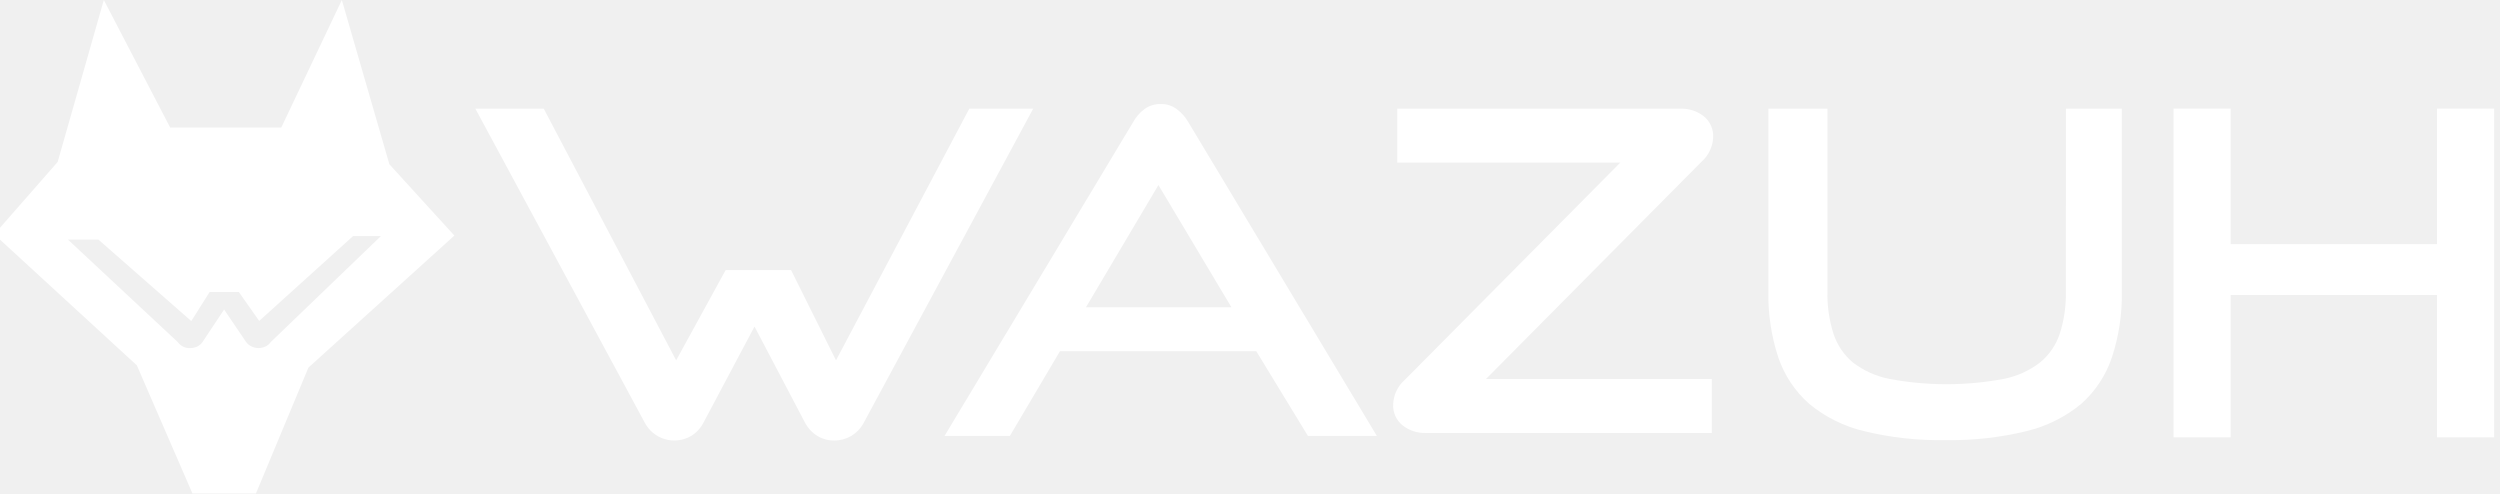
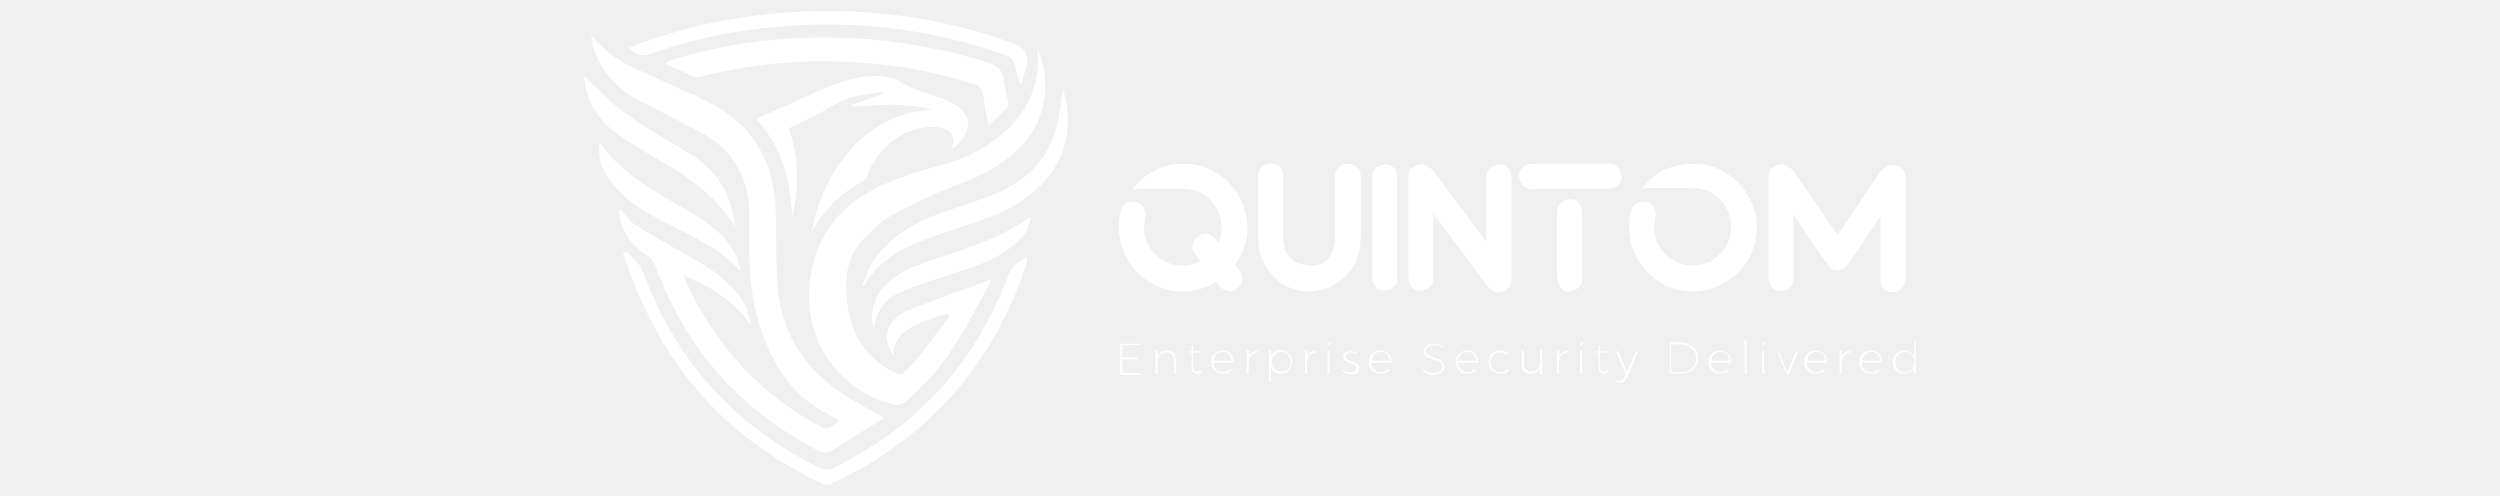
- <svg xmlns="http://www.w3.org/2000/svg" viewBox="0 0 368.15 72.67">
-   <defs>
-     <style>.a{fill:#fff;}</style>
-   </defs>
-   <path class="a" d="M142.74,16,123.11,53.06l-6.62-13.29h-9.63L99.57,53.06,80.07,16H70L94.93,62.21a4.92,4.92,0,0,0,6.83,2,5,5,0,0,0,1.85-2l7.5-14.12,7.42,14.12a5.13,5.13,0,0,0,1.86,2,4.67,4.67,0,0,0,2.45.66,4.84,4.84,0,0,0,2.49-.66,5,5,0,0,0,1.89-2L152.15,16Z" />
-   <path class="a" d="M173.27,16.06a3.73,3.73,0,0,0-2.35-.74,3.9,3.9,0,0,0-2.38.74,6,6,0,0,0-1.72,2L139.09,64.2h9.62l7.38-12.48H185l7.61,12.48h10.15L175,18A6.15,6.15,0,0,0,173.27,16.06ZM159.92,45.25l10.67-18,10.75,18Z" />
-   <path class="a" d="M252.28,20.26a3.73,3.73,0,0,0-1.45-3.19A5.28,5.28,0,0,0,247.54,16H205.76v7.94h32.85l-31.74,32a5,5,0,0,0-1.71,3.54,3.75,3.75,0,0,0,1.42,3.19,5.27,5.27,0,0,0,3.31,1.09h42.19V55.81H218.83l31.74-32A5.06,5.06,0,0,0,252.28,20.26Z" />
-   <path class="a" d="M304.22,42.91a19.09,19.09,0,0,1-.9,6.24,9.22,9.22,0,0,1-2.92,4.24A12.81,12.81,0,0,1,295,55.81a45.77,45.77,0,0,1-16.72,0,13,13,0,0,1-5.41-2.42A9.28,9.28,0,0,1,270,49.15a19.1,19.1,0,0,1-.89-6.24V16h-8.7V42.91a29.37,29.37,0,0,0,1.46,9.72,15.93,15.93,0,0,0,4.58,6.86,19.87,19.87,0,0,0,8.06,4,46.6,46.6,0,0,0,11.9,1.32,47,47,0,0,0,12-1.32,20,20,0,0,0,8.05-4A15.93,15.93,0,0,0,311,52.63a29.37,29.37,0,0,0,1.46-9.72V16h-8.23Z" />
-   <polygon class="a" points="358.87 15.99 358.87 35.95 328.49 35.95 328.49 15.99 320.07 15.99 320.07 64.4 328.49 64.4 328.49 43.44 358.87 43.44 358.87 64.4 367.29 64.4 367.29 15.99 358.87 15.99" />
-   <path class="a" d="M50.34,0,41.42,18.78H25.06L15.29,0,8.49,23.85-.85,34.51l21,19.29,8.19,18.87h9.35l7.73-18.54L66.91,34.69l-9.57-10.5ZM39.87,50.37a2,2,0,0,1-.8.67,2.68,2.68,0,0,1-1.06.22A2.58,2.58,0,0,1,37,51a2,2,0,0,1-.78-.67L33,45.58l-3.18,4.79a2,2,0,0,1-.79.67,2.55,2.55,0,0,1-1,.22,2.12,2.12,0,0,1-1.86-.89L10,35.28h4.49l13.68,12L30.87,43h4.3l3,4.26L52,34.76h4.1Z" />
+ <svg xmlns="http://www.w3.org/2000/svg" version="1.1" id="Layer_1" x="0px" y="0px" viewBox="0 0 368 73" style="enable-background:new 0 0 368 73;" xml:space="preserve">
+   <style type="text/css">
+ 	.st0{fill:url(#SVGID_1_);}
+ 	.st1{fill:url(#SVGID_2_);}
+ 	.st2{fill:url(#SVGID_3_);}
+ 	.st3{fill:url(#SVGID_4_);}
+ 	.st4{fill:url(#SVGID_5_);}
+ 	.st5{fill:url(#SVGID_6_);}
+ 	.st6{fill:url(#SVGID_7_);}
+ 	.st7{fill:url(#SVGID_8_);}
+ 	.st8{fill:url(#SVGID_9_);}
+ 	.st9{fill:url(#SVGID_10_);}
+ 	.st10{fill:url(#SVGID_11_);}
+ 	.st11{fill:url(#SVGID_12_);}
+ 	.st12{fill:url(#SVGID_13_);}
+ 	.st13{fill:url(#SVGID_14_);}
+ 	.st14{fill:url(#SVGID_15_);}
+ 	.st15{fill:url(#SVGID_16_);}
+ 	.st16{fill:url(#SVGID_17_);}
+ 	.st17{fill:url(#SVGID_18_);}
+ 	.st18{fill:url(#SVGID_19_);}
+ 	.st19{fill:url(#SVGID_20_);}
+ 	.st20{fill:url(#SVGID_21_);}
+ 	.st21{fill:url(#SVGID_22_);}
+ 	.st22{fill:url(#SVGID_23_);}
+ 	.st23{fill:url(#SVGID_24_);}
+ 	.st24{fill:url(#SVGID_25_);}
+ 	.st25{fill:url(#SVGID_26_);}
+ 	.st26{fill:url(#SVGID_27_);}
+ 	.st27{fill:url(#SVGID_28_);}
+ 	.st28{fill:url(#SVGID_29_);}
+ 	.st29{fill:url(#SVGID_30_);}
+ 	.st30{fill:url(#SVGID_31_);}
+ 	.st31{fill:url(#SVGID_32_);}
+ 	.st32{fill:url(#SVGID_33_);}
+ 	.st33{fill:url(#SVGID_34_);}
+ 	.st34{fill:url(#SVGID_35_);}
+ 	.st35{fill:url(#SVGID_36_);}
+ 	.st36{fill:url(#SVGID_37_);}
+ 	.st37{fill:url(#SVGID_38_);}
+ 	.st38{fill:url(#SVGID_39_);}
+ 	.st39{fill:url(#SVGID_40_);}
+ 	.st40{fill:url(#SVGID_41_);}
+ 	.st41{fill:url(#SVGID_42_);}
+ 	.st42{fill:url(#SVGID_43_);}
+ 	.st43{fill:url(#SVGID_44_);}
+ 	.st44{fill:url(#SVGID_45_);}
+ 	.st45{fill:url(#SVGID_46_);}
+ 	.st46{fill:url(#SVGID_47_);}
+ 	.st47{fill:url(#SVGID_48_);}
+ 	.st48{fill:url(#SVGID_49_);}
+ 	.st49{fill:url(#SVGID_50_);}
+ 	.st50{fill:url(#SVGID_51_);}
+ 	.st51{fill:url(#SVGID_52_);}
+ 	.st52{fill:url(#SVGID_53_);}
+ 	.st53{fill:url(#SVGID_54_);}
+ 	.st54{fill:url(#SVGID_55_);}
+ 	.st55{fill:url(#SVGID_56_);}
+ 	.st56{fill:url(#SVGID_57_);}
+ 	.st57{fill:url(#SVGID_58_);}
+ 	.st58{fill:url(#SVGID_59_);}
+ 	.st59{fill:url(#SVGID_60_);}
+ 	.st60{fill:url(#SVGID_61_);}
+ 	.st61{fill:url(#SVGID_62_);}
+ 	.st62{fill:url(#SVGID_63_);}
+ 	.st63{fill:url(#SVGID_64_);}
+ 	.st64{fill:url(#SVGID_65_);}
+ 	.st65{fill:url(#SVGID_66_);}
+ 	.st66{fill:url(#SVGID_67_);}
+ 	.st67{fill:url(#SVGID_68_);}
+ 	.st68{fill:url(#SVGID_69_);}
+ 	.st69{fill:url(#SVGID_70_);}
+ 	.st70{fill:url(#SVGID_71_);}
+ 	.st71{fill:url(#SVGID_72_);}
+ 	.st72{fill:url(#SVGID_73_);}
+ 	.st73{fill:url(#SVGID_74_);}
+ 	.st74{fill:url(#SVGID_75_);}
+ 	.st75{fill:url(#SVGID_76_);}
+ 	.st76{fill:url(#SVGID_77_);}
+ 	.st77{fill:url(#SVGID_78_);}
+ 	.st78{fill:url(#SVGID_79_);}
+ 	.st79{fill:url(#SVGID_80_);}
+ 	.st80{fill:url(#SVGID_81_);}
+ 	.st81{fill:url(#SVGID_82_);}
+ 	.st82{fill:url(#SVGID_83_);}
+ 	.st83{fill:url(#SVGID_84_);}
+ 	.st84{fill:#FFFFFF;}
+ 	.st85{fill:#343C45;}
+ 	.st86{fill:#52585E;}
+ 	.st87{fill:url(#SVGID_85_);}
+ 	.st88{fill:url(#SVGID_86_);}
+ 	.st89{fill:url(#SVGID_87_);}
+ 	.st90{fill:url(#SVGID_88_);}
+ 	.st91{fill:url(#SVGID_89_);}
+ 	.st92{fill:url(#SVGID_90_);}
+ 	.st93{fill:url(#SVGID_91_);}
+ 	.st94{fill:url(#SVGID_92_);}
+ 	.st95{fill:url(#SVGID_93_);}
+ 	.st96{fill:url(#SVGID_94_);}
+ 	.st97{fill:url(#SVGID_95_);}
+ 	.st98{fill:url(#SVGID_96_);}
+ 	.st99{fill:url(#SVGID_97_);}
+ 	.st100{fill:url(#SVGID_98_);}
+ 	.st101{fill:url(#SVGID_99_);}
+ 	.st102{fill:url(#SVGID_100_);}
+ 	.st103{fill:url(#SVGID_101_);}
+ 	.st104{fill:url(#SVGID_102_);}
+ 	.st105{fill:url(#SVGID_103_);}
+ 	.st106{fill:url(#SVGID_104_);}
+ </style>
+   <g>
+     <g>
+       <path class="st84" d="M179.4,35.7c0.3-0.7,0.4-1.4,0.4-2.1v-0.2c0-1.7-0.7-3.1-2-4.3c-1-0.9-2.3-1.3-3.8-1.3h-7.3l0,0    c1-1.1,1.9-2,2.9-2.5c1.4-0.8,2.9-1.2,4.6-1.2c2.5,0,4.7,0.9,6.6,2.7c1.8,1.9,2.8,4.2,2.8,6.7c0,2-0.6,3.8-1.8,5.4l0.7,1    c0.6,0.8,0.5,1.7-0.4,2.6c-0.8,0.7-1.7,0.5-2.7-0.5l-0.4-0.5c-1.5,0.9-3.1,1.4-4.9,1.4c-2.5,0-4.7-0.9-6.6-2.7    c-1.8-1.9-2.8-4.2-2.8-6.7c0-1,0.1-1.9,0.4-2.8c0.4-0.7,1-1,1.5-1h0.2c0.9,0,1.5,0.5,1.8,1.5c0,0.2,0,0.3,0,0.4    c-0.1,0.8-0.2,1.4-0.2,1.8v0.1c0,1.8,0.8,3.5,2.5,4.6c1,0.7,2,1,3.2,1c1,0,1.8-0.2,2.6-0.7l-0.8-1c-0.6-0.8-0.5-1.7,0.4-2.6    c1-0.6,1.7-0.5,2.5,0.3L179.4,35.7z" />
+       <path class="st84" d="M187.1,24.1c1.2,0,1.8,0.7,1.8,2v8.8c0,1.7,0.5,2.9,1.7,3.6c0.1,0.2,0.9,0.4,2.2,0.6h0.1    c1.3,0,2.2-0.4,2.8-1.3c0.6-0.8,0.8-1.7,0.8-2.6v-9.1c0-1.3,0.7-2,2-2c1.2,0.2,1.8,0.8,1.8,1.8v8.9c0,3.4-1.4,5.8-4.2,7.3    c-1.3,0.5-2.3,0.8-3.1,0.8h-0.1c-3.2,0-5.5-1.5-7-4.5c-0.5-0.8-0.7-2.1-0.7-4.2v-7.9C185.1,24.9,185.8,24.1,187.1,24.1z" />
+       <path class="st84" d="M202,28.8V26c0-1,0.7-1.6,1.9-1.8c1.1,0,1.7,0.7,1.8,2v0.4c0,0.1,0,0.1,0,0.2V41c0,1-0.7,1.6-1.9,1.8    c-1.1,0-1.7-0.7-1.8-2V28.8z" />
+       <path class="st84" d="M211,31.4V41c0,1-0.7,1.6-1.9,1.8c-1.1,0-1.7-0.7-1.8-2v-12V26c0-1,0.7-1.6,1.9-1.8c0.5,0,0.8,0.1,1.1,0.4    c0.2,0.1,0.4,0.3,0.7,0.5l0.2,0.3c0.1,0.1,0.1,0.1,0.1,0.2l7.5,10v-6.7V26c0-1,0.7-1.6,1.9-1.8c1.1,0,1.7,0.7,1.8,2v0.4    c0,0.1,0,0.1,0,0.2v14.3c0,0.6-0.2,1.1-0.7,1.4c-0.1,0.1-0.1,0.2-0.2,0.2c-0.8,0.6-1.7,0.4-2.6-0.5L211,31.4z" />
+       <path class="st84" d="M225.7,27.9c-1.2,0-1.9-0.7-2.1-2c0-1.1,0.7-1.7,2-1.8c0.1,0,0.1,0,0.2,0h11.1c1,0,1.6,0.7,1.8,1.9    c0,1.1-0.7,1.7-2,1.8h-1.3l0,0H225.7z M232.9,38.8V41c0,1.1-0.7,1.7-1.9,1.9c-1.1,0-1.7-0.7-1.8-2.1v-7.4l0,0v-2.2    c0-1.1,0.7-1.7,1.9-1.9c1.1,0,1.7,0.7,1.8,2.1V38.8L232.9,38.8z" />
+       <path class="st84" d="M249.2,24.1c2.5,0,4.7,0.9,6.6,2.7c1.8,1.9,2.8,4.2,2.8,6.7c0,2.5-0.9,4.7-2.7,6.6c-1.9,1.8-4.2,2.8-6.7,2.8    c-2.5,0-4.7-0.9-6.6-2.7c-1.8-1.9-2.8-4.2-2.8-6.7c0-1,0.1-1.9,0.4-2.8c0.4-0.7,1-1,1.5-1h0.2c0.9,0,1.5,0.5,1.8,1.5    c0,0.2,0,0.3,0,0.4c-0.1,0.8-0.2,1.4-0.2,1.8v0.1c0,1.8,0.8,3.5,2.5,4.6c1,0.7,2,1,3.2,1c1.8,0,3.3-0.8,4.6-2.4c0.7-1,1-2.1,1-3.2    v-0.2c0-1.7-0.7-3.1-2-4.3c-1-0.9-2.3-1.3-3.8-1.3h-7.3l0,0c1-1.1,1.9-2,2.9-2.5C246,24.5,247.6,24.1,249.2,24.1z" />
+       <path class="st84" d="M264,31.6V41c-0.1,1.2-0.7,1.8-1.9,1.8c-1.1,0-1.7-0.7-1.8-2v-12V26c0-1,0.7-1.6,1.9-1.8    c0.5,0,0.8,0.1,1.1,0.4c0.2,0.1,0.4,0.3,0.7,0.5l0.2,0.3c0.1,0.1,0.1,0.1,0.1,0.2l6.2,9l6-8.9c0.1-0.1,0.1-0.1,0.1-0.2l0.2-0.3    c0.2-0.2,0.4-0.4,0.7-0.5c0.3-0.3,0.7-0.4,1.1-0.4c1.3,0.2,1.9,0.8,1.9,1.8v2.9v12c-0.2,1.3-0.8,2-1.8,2c-1.2,0-1.8-0.6-1.9-1.8    v-9.4c-3,4.6-4.8,7.2-5.2,7.5s-0.9,0.5-1.1,0.5s-0.6-0.1-1-0.3C269.2,39.2,267.3,36.6,264,31.6z" />
+     </g>
+     <g>
+       <g>
+         <path class="st84" d="M167.9,50.5v0.3h-2.7v1.8h2.4v0.3h-2.4v2h2.7v0.3h-3v-4.6h3V50.5z" />
+         <path class="st84" d="M173.1,53V55h-0.3v-2c0-0.7-0.4-1.1-1.1-1.1c-0.8,0-1.3,0.5-1.3,1.3V55h-0.3v-3.4h0.3v0.9     c0.2-0.5,0.7-0.9,1.4-0.9C172.6,51.6,173.1,52.1,173.1,53z" />
+         <path class="st84" d="M176.9,54.8c-0.2,0.2-0.5,0.2-0.7,0.2c-0.5,0-0.8-0.3-0.8-1v-2.1h-0.5v-0.2h0.5v-0.8h0.2v0.8h1.1v0.2h-1.1     v2.1c0,0.5,0.2,0.7,0.5,0.7c0.2,0,0.4-0.1,0.6-0.2L176.9,54.8z" />
+         <path class="st84" d="M181.6,53.4h-3c0.1,0.8,0.6,1.4,1.4,1.4c0.5,0,0.9-0.2,1.1-0.5l0.2,0.2c-0.3,0.4-0.8,0.5-1.3,0.5     c-1,0-1.7-0.7-1.7-1.7c0-1,0.7-1.7,1.7-1.7C181,51.6,181.6,52.4,181.6,53.4z M181.3,53.1c-0.1-0.8-0.5-1.3-1.3-1.3     s-1.3,0.5-1.4,1.3H181.3z" />
+         <path class="st84" d="M185.1,51.6v0.3c-0.8,0-1.2,0.5-1.3,1.3V55h-0.3v-3.4h0.3v0.8C184,51.9,184.5,51.7,185.1,51.6z" />
+         <path class="st84" d="M190.2,53.3c0,1-0.7,1.7-1.7,1.7c-0.7,0-1.2-0.4-1.4-0.9v2.1h-0.3v-4.7h0.3v0.9c0.2-0.5,0.8-0.9,1.4-0.9     C189.5,51.6,190.2,52.3,190.2,53.3z M190,53.3c0-0.8-0.6-1.5-1.4-1.5s-1.4,0.6-1.4,1.5c0,0.9,0.6,1.4,1.4,1.4     C189.4,54.8,190,54.2,190,53.3z" />
+         <path class="st84" d="M193.7,51.6v0.3c-0.8,0-1.2,0.5-1.3,1.3V55h-0.3v-3.4h0.3v0.8C192.7,51.9,193.1,51.7,193.7,51.6z" />
+         <path class="st84" d="M195.9,50.6c0,0.1-0.1,0.2-0.2,0.2c-0.1,0-0.2-0.1-0.2-0.2c0-0.1,0.1-0.2,0.2-0.2     C195.7,50.4,195.9,50.5,195.9,50.6z M195.7,51.7V55h-0.3v-3.4H195.7z" />
+         <path class="st84" d="M198.9,51.9c-0.5,0-0.8,0.2-0.8,0.6c0,0.9,2,0.5,2,1.7c0,0.7-0.6,0.9-1.2,0.9c-0.5,0-1-0.2-1.3-0.5l0.1-0.2     c0.3,0.3,0.7,0.4,1.1,0.4c0.5,0,0.9-0.2,0.9-0.6c0-1-2-0.5-2-1.7c0-0.6,0.5-0.8,1.1-0.8c0.4,0,0.7,0.1,1,0.3l-0.1,0.2     C199.5,51.9,199.2,51.9,198.9,51.9z" />
+         <path class="st84" d="M204.8,53.4h-3c0.1,0.8,0.6,1.4,1.4,1.4c0.5,0,0.9-0.2,1.1-0.5l0.2,0.2c-0.3,0.4-0.8,0.5-1.3,0.5     c-1,0-1.7-0.7-1.7-1.7c0-1,0.7-1.7,1.7-1.7C204.3,51.6,204.9,52.4,204.8,53.4z M204.6,53.1c-0.1-0.8-0.5-1.3-1.3-1.3     s-1.3,0.5-1.4,1.3H204.6z" />
+         <path class="st84" d="M211.1,50.8c-0.7,0-1.2,0.3-1.2,0.8c0,1.4,2.7,0.7,2.7,2.4c0,0.7-0.7,1.2-1.6,1.2c-0.6,0-1.3-0.3-1.6-0.7     l0.1-0.2c0.4,0.4,1,0.6,1.5,0.6c0.8,0,1.3-0.4,1.3-0.9c0-1.4-2.7-0.7-2.7-2.3c0-0.7,0.6-1.1,1.5-1.1c0.5,0,1,0.2,1.3,0.4     l-0.1,0.2C211.9,50.8,211.4,50.8,211.1,50.8z" />
+         <path class="st84" d="M217.6,53.4h-3c0.1,0.8,0.6,1.4,1.4,1.4c0.5,0,0.9-0.2,1.1-0.5l0.2,0.2c-0.3,0.4-0.8,0.5-1.3,0.5     c-1,0-1.7-0.7-1.7-1.7c0-1,0.7-1.7,1.7-1.7C217,51.6,217.6,52.4,217.6,53.4z M217.3,53.1c-0.1-0.8-0.5-1.3-1.3-1.3     s-1.3,0.5-1.4,1.3H217.3z" />
+         <path class="st84" d="M220.8,51.9c-0.8,0-1.4,0.6-1.4,1.4c0,0.9,0.6,1.5,1.4,1.5c0.5,0,0.8-0.2,1.1-0.5l0.2,0.2     c-0.3,0.4-0.8,0.5-1.3,0.5c-1,0-1.7-0.7-1.7-1.7c0-1,0.7-1.7,1.7-1.7c0.5,0,0.9,0.2,1.2,0.5l-0.1,0.2     C221.6,52,221.2,51.9,220.8,51.9z" />
+         <path class="st84" d="M227,51.7V55h-0.3v-0.9c-0.2,0.6-0.7,0.9-1.4,0.9c-0.8,0-1.3-0.5-1.3-1.3v-2.1h0.3v2c0,0.7,0.4,1.1,1.1,1.1     c0.8,0,1.3-0.6,1.3-1.5v-1.7H227z" />
+         <path class="st84" d="M230.8,51.6v0.3c-0.8,0-1.2,0.5-1.3,1.3V55h-0.3v-3.4h0.3v0.8C229.8,51.9,230.2,51.7,230.8,51.6z" />
+         <path class="st84" d="M233,50.6c0,0.1-0.1,0.2-0.2,0.2s-0.2-0.1-0.2-0.2c0-0.1,0.1-0.2,0.2-0.2S233,50.5,233,50.6z M232.9,51.7     V55h-0.3v-3.4H232.9z" />
+         <path class="st84" d="M236.8,54.8c-0.2,0.2-0.5,0.2-0.7,0.2c-0.5,0-0.8-0.3-0.8-1v-2.1h-0.5v-0.2h0.5v-0.8h0.2v0.8h1.1v0.2h-1.1     v2.1c0,0.5,0.2,0.7,0.5,0.7c0.2,0,0.4-0.1,0.6-0.2L236.8,54.8z" />
+         <path class="st84" d="M238.5,56.3c-0.2,0-0.5-0.1-0.7-0.2l0.1-0.2c0.2,0.1,0.3,0.2,0.5,0.2c0.3,0,0.6-0.2,0.7-0.6l0.2-0.4     l-1.4-3.4h0.3l1.3,3.1l1.3-3.1h0.3l-1.6,3.9C239.2,56.1,238.9,56.3,238.5,56.3z" />
+         <path class="st84" d="M250,52.7c0,1.3-1.1,2.3-2.4,2.3h-1.8v-4.6h1.8C248.9,50.5,250,51.5,250,52.7z M249.7,52.7c0-1.1-1-2-2.1-2     H246v4.1h1.5C248.8,54.8,249.7,53.9,249.7,52.7z" />
+         <path class="st84" d="M254.8,53.4h-3c0.1,0.8,0.6,1.4,1.4,1.4c0.5,0,0.9-0.2,1.1-0.5l0.2,0.2c-0.3,0.4-0.8,0.5-1.3,0.5     c-1,0-1.7-0.7-1.7-1.7c0-1,0.7-1.7,1.7-1.7C254.2,51.6,254.8,52.4,254.8,53.4z M254.6,53.1c-0.1-0.8-0.5-1.3-1.3-1.3     s-1.3,0.5-1.4,1.3H254.6z" />
+         <path class="st84" d="M257.1,50.2V55h-0.3v-4.9H257.1z" />
+         <path class="st84" d="M259.8,50.6c0,0.1-0.1,0.2-0.2,0.2c-0.1,0-0.2-0.1-0.2-0.2c0-0.1,0.1-0.2,0.2-0.2     C259.7,50.4,259.8,50.5,259.8,50.6z M259.7,51.7V55h-0.3v-3.4H259.7z" />
+         <path class="st84" d="M261.8,51.7l1.3,3.1l1.3-3.1h0.3l-1.4,3.4h-0.3l-1.4-3.4H261.8z" />
+         <path class="st84" d="M268.9,53.4h-3c0.1,0.8,0.6,1.4,1.4,1.4c0.5,0,0.9-0.2,1.1-0.5l0.2,0.2c-0.3,0.4-0.8,0.5-1.3,0.5     c-1,0-1.7-0.7-1.7-1.7c0-1,0.7-1.7,1.7-1.7C268.3,51.6,269,52.4,268.9,53.4z M268.7,53.1c-0.1-0.8-0.5-1.3-1.3-1.3     s-1.3,0.5-1.4,1.3H268.7z" />
+         <path class="st84" d="M272.4,51.6v0.3c-0.8,0-1.2,0.5-1.3,1.3V55h-0.3v-3.4h0.3v0.8C271.4,51.9,271.8,51.7,272.4,51.6z" />
+         <path class="st84" d="M277,53.4h-3c0.1,0.8,0.6,1.4,1.4,1.4c0.5,0,0.9-0.2,1.1-0.5l0.2,0.2c-0.3,0.4-0.8,0.5-1.3,0.5     c-1,0-1.7-0.7-1.7-1.7c0-1,0.7-1.7,1.7-1.7C276.5,51.6,277.1,52.4,277,53.4z M276.8,53.1c-0.1-0.8-0.5-1.3-1.3-1.3     s-1.3,0.5-1.4,1.3H276.8z" />
+         <path class="st84" d="M282,50.2V55h-0.3v-0.9c-0.2,0.5-0.8,0.9-1.4,0.9c-1,0-1.7-0.7-1.7-1.7c0-1,0.7-1.7,1.7-1.7     c0.7,0,1.2,0.4,1.5,0.9v-2.3C281.8,50.2,282,50.2,282,50.2z M281.8,53.3c0-0.8-0.6-1.5-1.4-1.5c-0.8,0-1.4,0.6-1.4,1.5     c0,0.8,0.6,1.5,1.4,1.5C281.2,54.8,281.8,54.2,281.8,53.3z" />
+       </g>
+     </g>
+   </g>
+   <g>
+     <path class="st84" d="M123.5,61.9c-1.5,1.4-1.8,1.4-3.5,0.5c-8.6-4.9-14.9-11.9-19-20.9c-0.1-0.2-0.2-0.5-0.4-1   c4,1.6,7.3,3.8,9.9,7.3c-0.2-2-1-3.5-2.1-4.8c-2-2.3-4.4-3.9-7-5.3c-2.7-1.5-5.4-3-7.9-4.6c-0.9-0.6-1.5-1.6-2.3-2.4   c-0.1,2.6,1.2,4.9,3.9,6.8c0.8,0.5,1.2,1.1,1.5,2c4.5,12,12.4,20.9,23.8,26.8c0.7,0.4,1.4,0.5,2.1,0c2.4-1.5,4.9-3.1,7.4-4.6   c0.2-0.1,0.2-0.3,0.2-0.2c-2.5-1.5-5.1-2.7-7.4-4.5c-5.2-3.9-8-9.2-8.3-15.7c-0.2-3.3-0.1-6.7-0.2-10.1c-0.2-7.3-3.3-12.9-10-16.2   c-2.9-1.5-6-2.7-8.9-4.1c-4.1-1.7-5.9-3-8.3-5.7c0.2,0.8,0.2,1.5,0.5,2.3c1.2,3.2,3.4,5.6,6.4,7.2c3,1.5,6,3.1,8.9,4.6   c5.3,2.7,7.6,7,7.5,12.9c-0.1,5-0.1,10.1,1.3,15c1.9,6.4,5.2,11.7,11.6,14.4C123.4,61.8,123.5,61.8,123.5,61.9z" />
+     <path class="st84" d="M152.7,7c0.4,3.7-0.4,7-2.6,10c-2.9,3.8-6.9,6-11.4,7.3c-4.4,1.1-8.5,2.4-12.3,4.9c-8.3,5.5-9.4,17.6-4,24.4   c2.4,3.1,5.6,5.1,9.4,6c0.4,0.1,1-0.1,1.4-0.4c4-3.3,7-7.4,9.5-12c0.9-1.7,1.8-3.3,2.7-4.9c0.2-0.4,0.3-0.7,0.6-1.2   c-4.2,1.5-8.2,3-12.2,4.5c-0.5,0.2-1.1,0.5-1.5,0.9c-2,1.5-2.3,3.4-0.8,5.9c0-2.9,2-4,4.1-4.9c1.2-0.5,2.5-1,3.8-1.4   c0.1,0.1,0.2,0.3,0.4,0.4c-1.7,2.3-3.4,4.5-5.1,6.7c-0.2,0.2-0.4,0.5-0.7,0.7c-1.4,1.5-1.4,1.5-3.2,0.5c-3.8-2.3-5.7-5.8-6.1-10   c-0.4-3.4-0.1-6.7,2.5-9.3c1.3-1.3,2.6-2.6,4.2-3.5c3-1.6,6.1-3.1,9.3-4.3c4.6-1.7,8.7-3.9,11.4-8.1C154.4,15.1,154.3,11.1,152.7,7   z" />
+     <path class="st84" d="M140.1,21.9c0.2-0.1,0.2-0.1,0.3-0.1c3.2-2.8,2.7-5.5-1.2-7.1c-0.4-0.1-0.7-0.3-1-0.4   c-1.8-0.5-3.6-1.1-5.4-2.1c-2.4-1.5-5.4-1.1-8-0.4c-1.7,0.4-3.4,1.2-5,1.9c-2.9,1.3-5.7,2.6-8.5,3.8c3.8,4.1,5.1,9.1,5.3,14.5   c1-4.4,1.1-8.8-0.5-13.1c1.4-0.7,2.9-1.4,4.3-2.1c1.5-0.8,3-1.8,4.6-2.4c1.5-0.5,3.2-0.6,4.8-0.9c0,0.1,0.1,0.2,0.1,0.4   c-1.5,0.5-3,1-4.5,1.5c0.1,0.1,0.1,0.2,0.1,0.3c2-0.1,4-0.3,6-0.3c2,0.1,3.9,0.3,5.8,0.7c-5.1,0.4-9.2,2.5-12.5,6.4   c-2.8,3.4-4.5,7.3-5.3,11.6c1.8-3.2,4.3-5.7,7.6-7.5c0.4-0.2,0.7-0.9,0.8-1.4c1.9-4.2,5.8-6.7,9.9-6.5   C140,19,140.7,19.9,140.1,21.9z" />
+     <path class="st84" d="M97.8,9.3c1.6,0.7,3,1.4,4.4,2c0.2,0.1,0.6,0.1,0.9,0c7-1.8,14-2.5,21.2-2.2c6.5,0.2,12.9,1.3,19.1,3.3   c0.8,0.3,1.1,0.7,1.3,1.4c0.2,1.5,0.5,3,0.8,4.7c1-1,1.9-1.7,2.7-2.6c0.2-0.2,0.3-0.7,0.2-1c-0.2-1-0.5-2-0.6-2.9   c-0.1-1.7-1.1-2.4-2.7-2.9c-5.5-1.7-11.2-2.8-17-3.3C118.1,5,108.1,5.9,98.4,9C98.3,9.1,98.2,9.2,97.8,9.3z" />
+     <path class="st84" d="M151.2,37.8c-1.7,0.8-2.5,1.8-3,3.3c-4.9,12.8-13.6,22-25.8,27.9c-0.4,0.2-1.1,0.2-1.5,0   c-12.7-6.2-21.5-15.9-26.3-29.1c-0.4-1.1-1.6-2-2.4-2.9c-0.2,0.1-0.3,0.2-0.5,0.3c1,2.7,1.9,5.5,3.2,8   c5.5,11.9,14.4,20.4,26.2,25.9c0.3,0.1,0.8,0.2,1.1,0.1c14.4-6.7,24.1-17.6,29-32.8C151.1,38.4,151.1,38.2,151.2,37.8z" />
+     <path class="st84" d="M150.4,12.3c0.2-1,0.6-1.9,0.8-2.9c0.2-1.5-0.4-2.3-1.8-2.9c-7.7-2.9-15.6-4.4-23.8-4.8   C114.2,1.2,103.3,2.9,92.6,7c1,1.1,1.8,1.4,3.2,0.9c7.1-2.5,14.4-3.8,21.9-4.2C128,3.2,138,4.6,147.7,8c1.1,0.4,1.7,0.9,1.8,2   c0.1,0.8,0.4,1.5,0.6,2.3C150.3,12.3,150.3,12.3,150.4,12.3z" />
+     <path class="st84" d="M127.2,42.1c2.5-4.6,7.2-6.3,11.7-7.8c3.9-1.4,8-2.4,11.6-4.8c6.2-4.2,7.8-10.3,6-16.4   c-0.3,1.8-0.5,3.9-1,5.8c-1.4,4.9-4.8,8-9.4,9.8c-3,1.2-6,2-9,3.2c-3.3,1.4-6.4,3.3-8.4,6.3c-0.8,1.1-1.2,2.4-1.7,3.6   C127,42,127.1,42.1,127.2,42.1z" />
+     <path class="st84" d="M108.2,33.4c-0.5-4.4-2.3-8-6.1-10.4c-3.4-2.1-6.8-4-10-6.3c-2.2-1.6-4.1-3.6-6.1-5.5c0.2,3.3,1.7,6,4.3,8.1   c1.7,1.3,3.6,2.4,5.4,3.5C100.5,25.5,105.2,28.4,108.2,33.4z" />
+     <path class="st84" d="M109,39.9c-0.4-2.9-2.3-5.2-4.8-7c-1.7-1.2-3.6-2.3-5.4-3.3c-3.9-2.3-7.7-4.6-10.5-8.6   c-0.4,2.5,0.5,4.4,1.9,6.1c1.8,2.3,4.2,3.8,6.7,5.1c2.6,1.3,5.2,2.6,7.7,4.1C106.3,37.2,107.7,38.7,109,39.9z" />
+     <path class="st84" d="M128.6,48.3c0.4-2.6,1.8-4.4,4.2-5.4c2.7-1.1,5.5-2,8.3-2.9c3-0.9,5.9-2,8.3-4.1c1.2-1,2.1-2.1,2.3-4   c-4.8,3.5-10.4,4.9-15.7,6.8c-2.4,0.8-4.6,1.9-6.3,4C128.5,44.5,128,46.3,128.6,48.3z" />
+   </g>
</svg>
